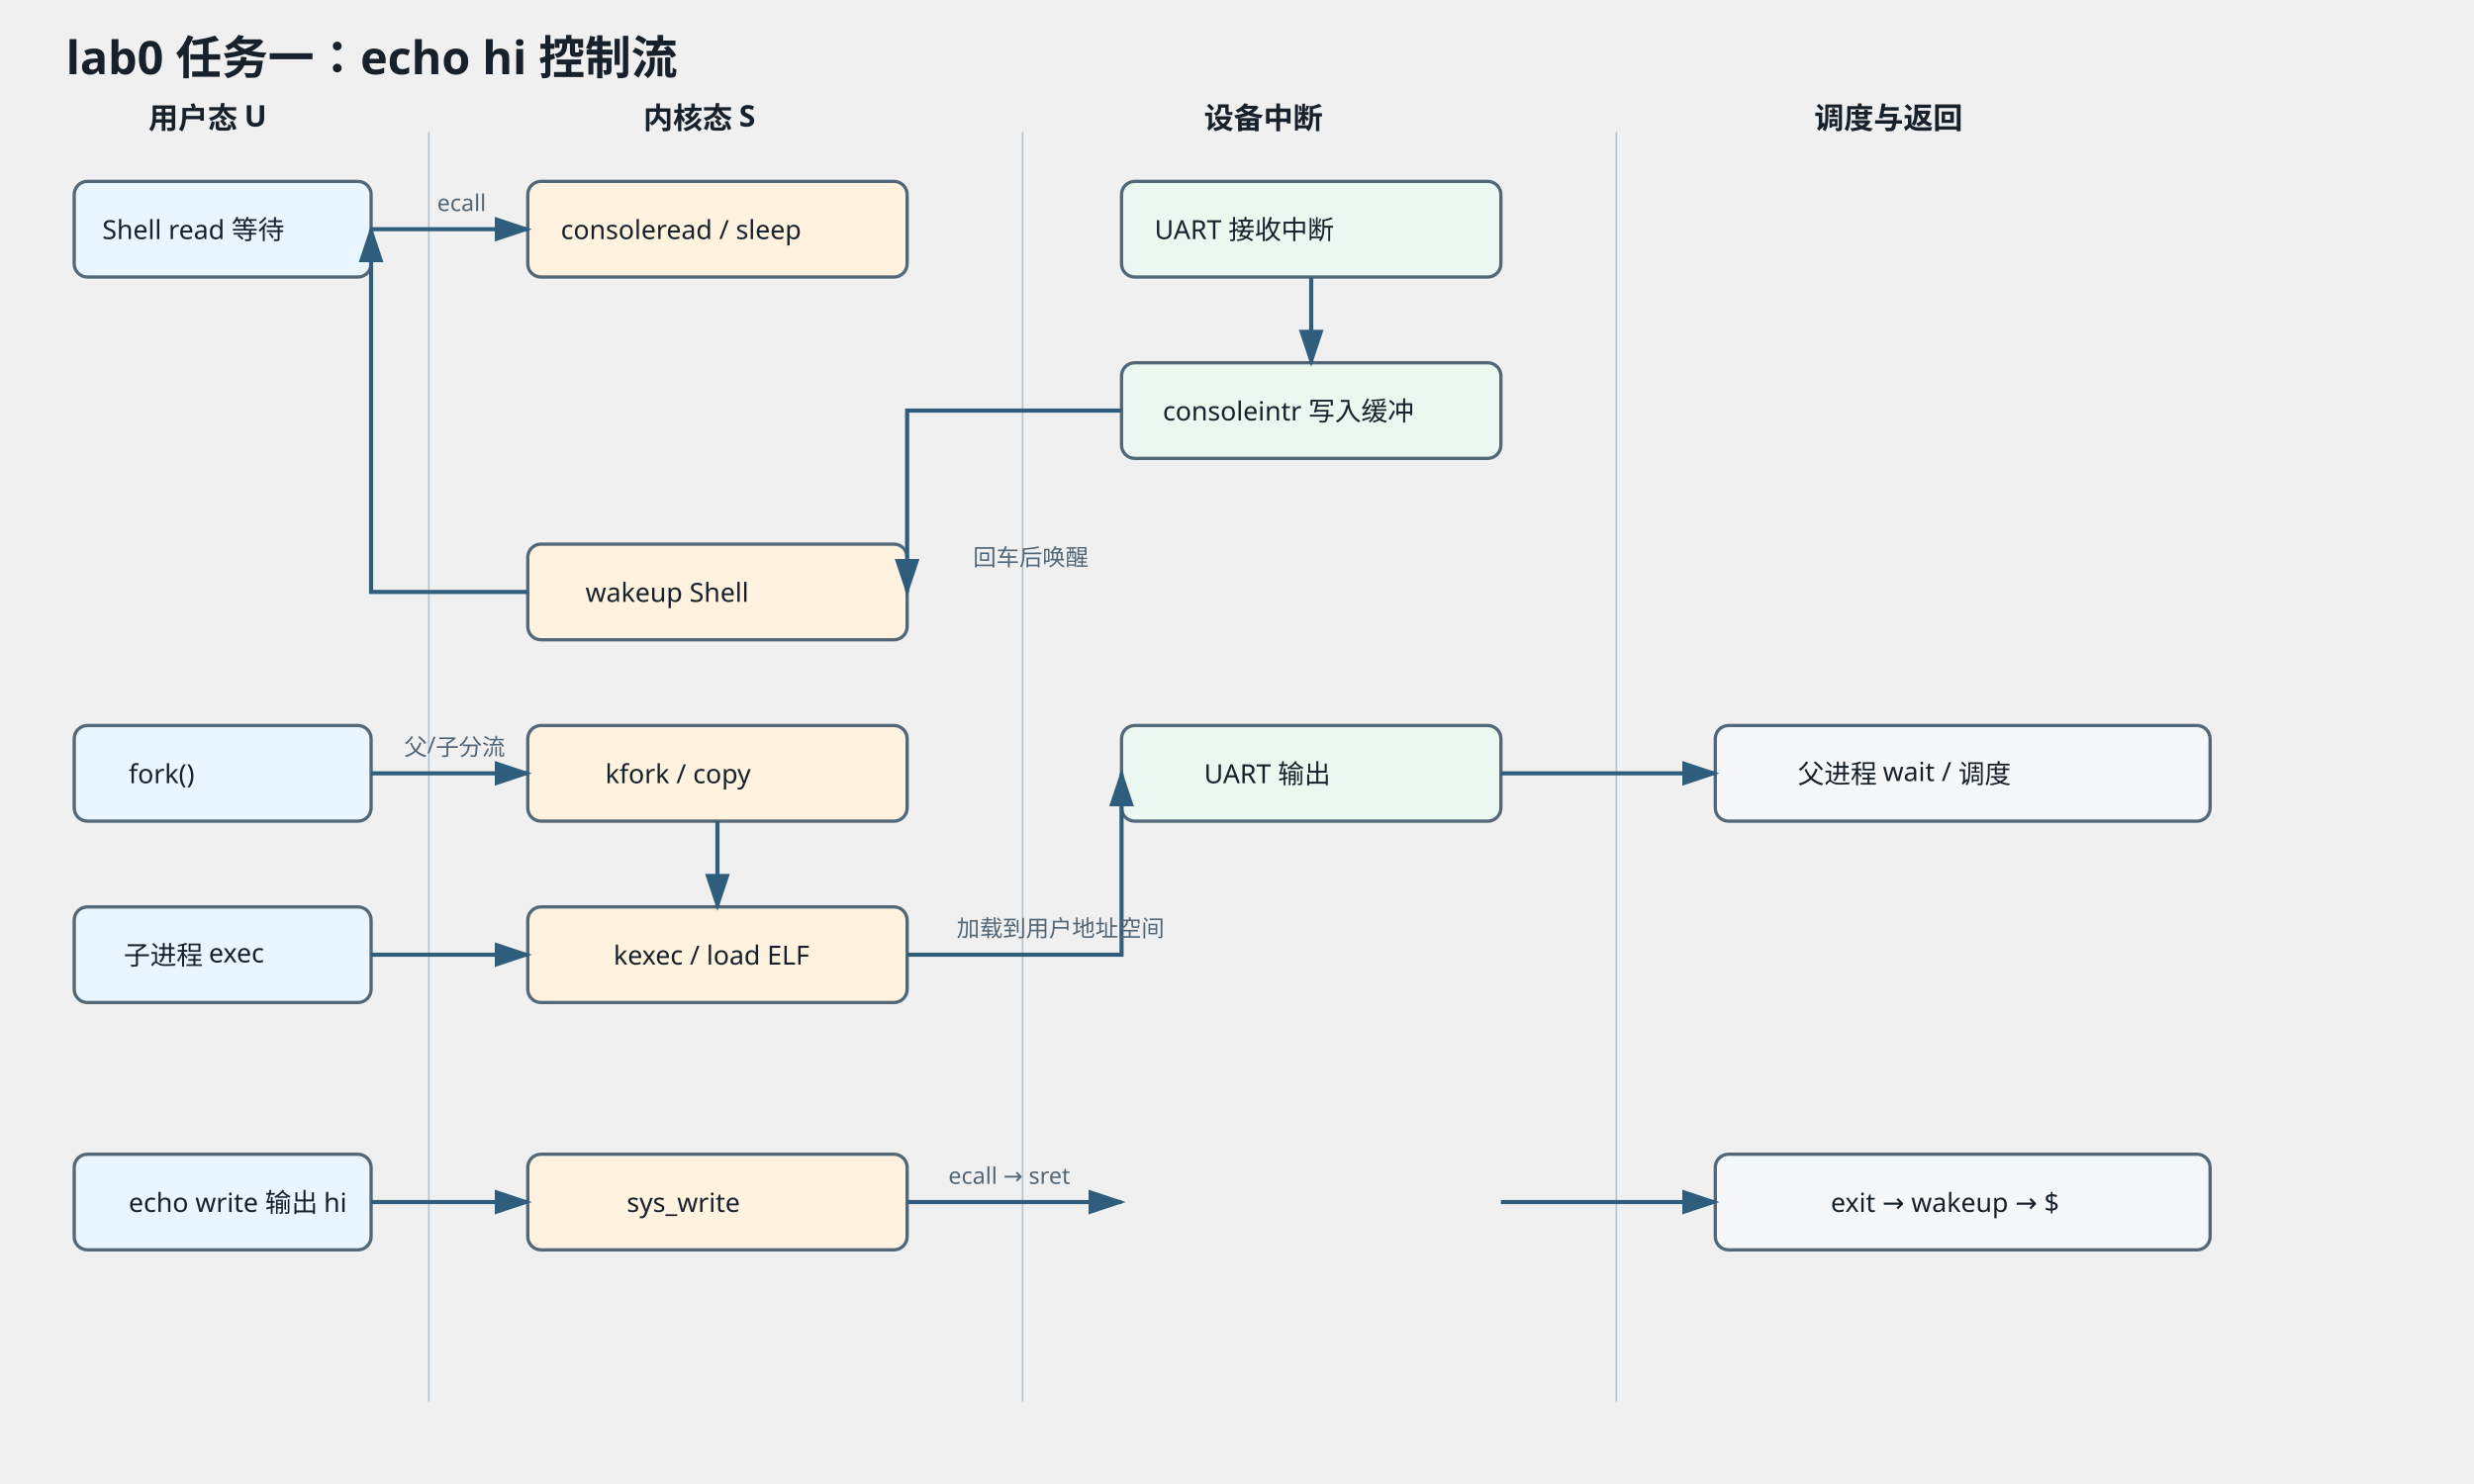
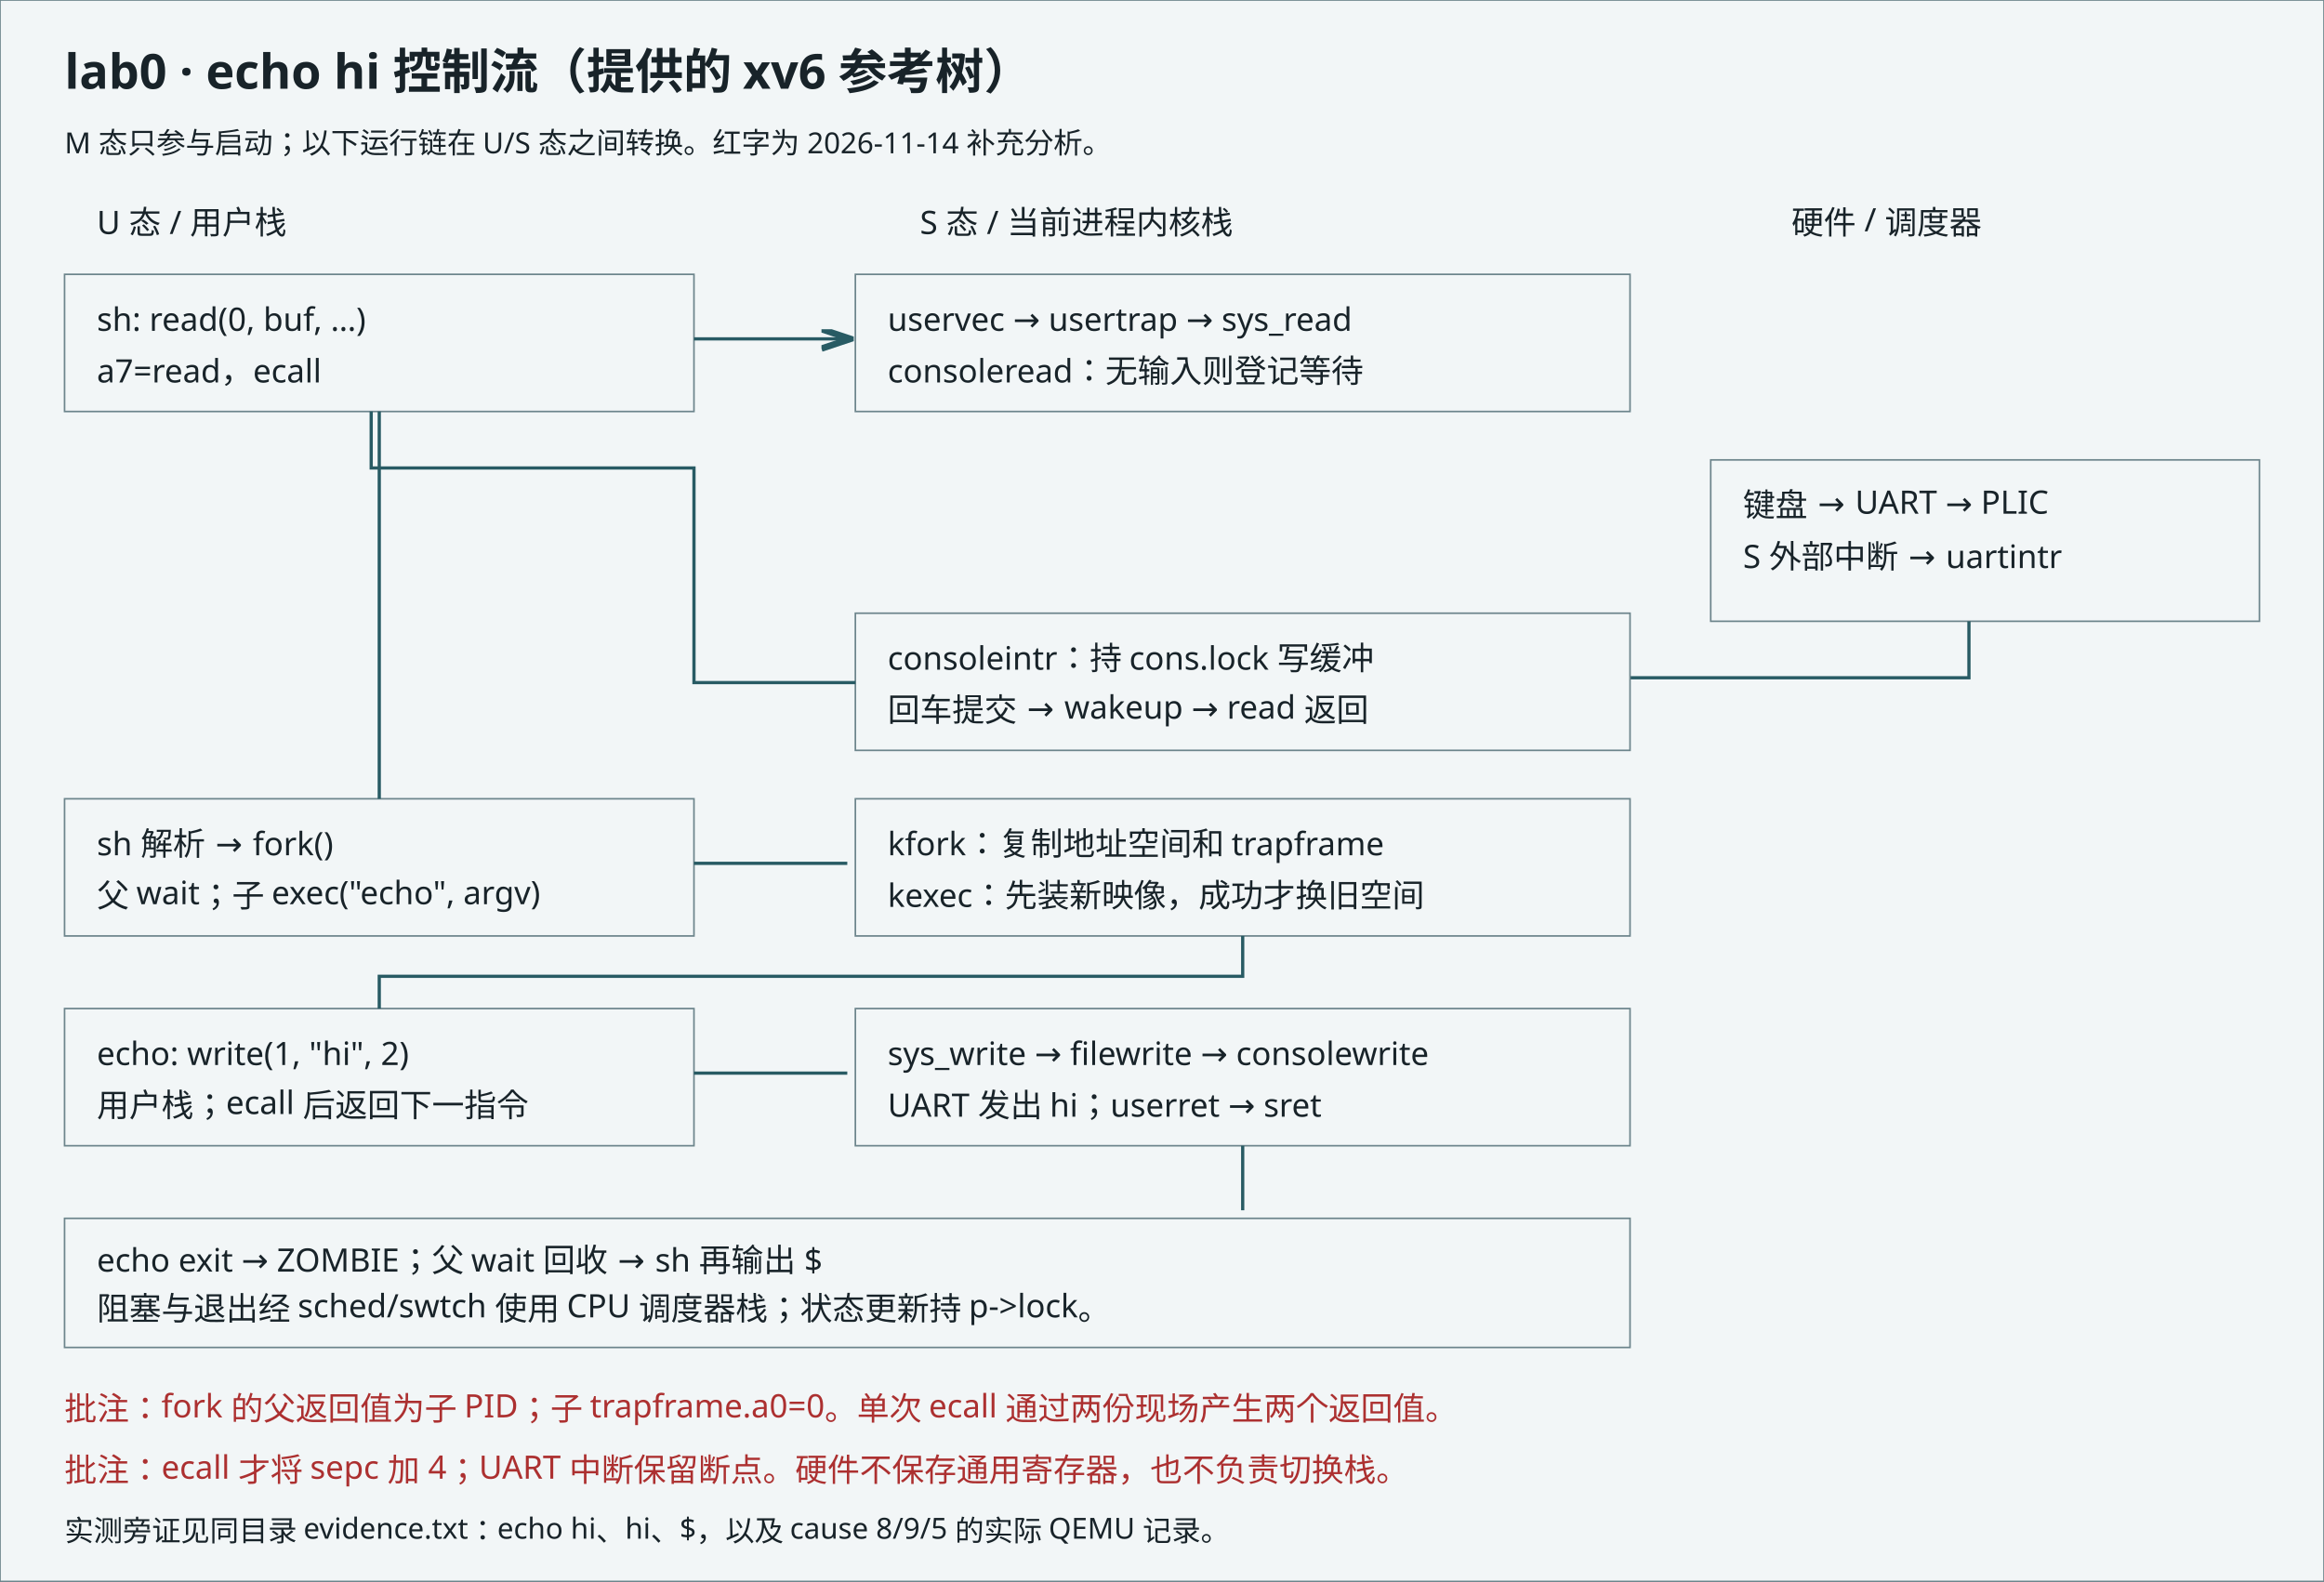
- <svg xmlns="http://www.w3.org/2000/svg" width="1500" height="900" viewBox="0 0 1500 900">
-   <style>
-     .title{font:700 28px sans-serif;fill:#17212b}.lane{font:700 18px sans-serif;fill:#17212b}.box{fill:#f5f8fb;stroke:#526777;stroke-width:2}.u{fill:#e9f5ff}.s{fill:#fff3df}.i{fill:#eaf8ef}.t{font:16px sans-serif;fill:#17212b}.small{font:14px sans-serif;fill:#526777}.arrow{stroke:#2f5d7c;stroke-width:2.5;fill:none;marker-end:url(#a)}
-   </style>
+ <svg xmlns="http://www.w3.org/2000/svg" width="1440" height="980" viewBox="0 0 1440 980">
+   <style>text{font:20px sans-serif;fill:#182329} .h{font-size:30px;font-weight:bold}.s{font-size:18px}.note{fill:#ac3030} rect{fill:#f2f6f7;stroke:#6d858c} path{fill:none;stroke:#285b64;stroke-width:2;marker-end:url(#a)}</style>
  <defs>
    <marker id="a" markerWidth="10" markerHeight="10" refX="8" refY="3" orient="auto">
-       <path d="M0,0 L9,3 L0,6 z" fill="#2f5d7c" />
+       <path d="M0 0L9 3L0 6" fill="#285b64" stroke="none" />
    </marker>
  </defs>
-   <text x="40" y="45" class="title">lab0 任务一：echo hi 控制流</text>
-   <line x1="260" y1="80" x2="260" y2="850" stroke="#b8c5ce" />
-   <line x1="620" y1="80" x2="620" y2="850" stroke="#b8c5ce" />
-   <line x1="980" y1="80" x2="980" y2="850" stroke="#b8c5ce" />
-   <text x="90" y="78" class="lane">用户态 U</text>
-   <text x="390" y="78" class="lane">内核态 S</text>
-   <text x="730" y="78" class="lane">设备中断</text>
-   <text x="1100" y="78" class="lane">调度与返回</text>
-   <rect x="45" y="110" width="180" height="58" rx="8" class="box u" />
-   <text x="62" y="145" class="t">Shell read 等待</text>
-   <rect x="320" y="110" width="230" height="58" rx="8" class="box s" />
-   <text x="340" y="145" class="t">consoleread / sleep</text>
-   <rect x="680" y="110" width="230" height="58" rx="8" class="box i" />
-   <text x="700" y="145" class="t">UART 接收中断</text>
-   <rect x="680" y="220" width="230" height="58" rx="8" class="box i" />
-   <text x="705" y="255" class="t">consoleintr 写入缓冲</text>
-   <rect x="320" y="330" width="230" height="58" rx="8" class="box s" />
-   <text x="355" y="365" class="t">wakeup Shell</text>
-   <rect x="45" y="440" width="180" height="58" rx="8" class="box u" />
-   <text x="78" y="475" class="t">fork()</text>
-   <rect x="320" y="440" width="230" height="58" rx="8" class="box s" />
-   <text x="367" y="475" class="t">kfork / copy</text>
-   <rect x="45" y="550" width="180" height="58" rx="8" class="box u" />
-   <text x="75" y="585" class="t">子进程 exec</text>
-   <rect x="320" y="550" width="230" height="58" rx="8" class="box s" />
-   <text x="372" y="585" class="t">kexec / load ELF</text>
-   <rect x="680" y="440" width="230" height="58" rx="8" class="box i" />
-   <text x="730" y="475" class="t">UART 输出</text>
-   <rect x="1040" y="440" width="300" height="58" rx="8" class="box" />
-   <text x="1090" y="475" class="t">父进程 wait / 调度</text>
-   <rect x="45" y="700" width="180" height="58" rx="8" class="box u" />
-   <text x="78" y="735" class="t">echo write 输出 hi</text>
-   <rect x="320" y="700" width="230" height="58" rx="8" class="box s" />
-   <text x="380" y="735" class="t">sys_write</text>
-   <rect x="1040" y="700" width="300" height="58" rx="8" class="box" />
-   <text x="1110" y="735" class="t">exit → wakeup → $ </text>
-   <path d="M225 139 H320" class="arrow" />
-   <path d="M795 168 V220" class="arrow" />
-   <path d="M680 249 H550 V359" class="arrow" />
-   <path d="M320 359 H225 V139" class="arrow" />
-   <path d="M225 469 H320" class="arrow" />
-   <path d="M435 498 V550" class="arrow" />
-   <path d="M225 579 H320" class="arrow" />
-   <path d="M550 579 H680 V469" class="arrow" />
-   <path d="M225 729 H320" class="arrow" />
-   <path d="M550 729 H680" class="arrow" />
-   <path d="M910 469 H1040" class="arrow" />
-   <path d="M910 729 H1040" class="arrow" />
-   <text x="265" y="128" class="small">ecall</text>
-   <text x="590" y="343" class="small">回车后唤醒</text>
-   <text x="245" y="458" class="small">父/子分流</text>
-   <text x="580" y="568" class="small">加载到用户地址空间</text>
-   <text x="575" y="718" class="small">ecall → sret</text>
+   <rect width="1440" height="980" fill="white" />
+   <text x="40" y="55" class="h">lab0 · echo hi 控制流（提供的 xv6 参考树）</text>
+   <text x="40" y="95" class="s">M 态只参与启动；以下运行链在 U/S 态之间转换。红字为 2026-11-14 补充分析。</text>
+   <text x="60" y="145">U 态 / 用户栈</text>
+   <text x="570" y="145">S 态 / 当前进程内核栈</text>
+   <text x="1110" y="145">硬件 / 调度器</text>
+   <rect x="40" y="170" width="390" height="85" />
+   <text x="60" y="205">sh: read(0, buf, …)</text>
+   <text x="60" y="237">a7=read，ecall</text>
+   <rect x="530" y="170" width="480" height="85" />
+   <text x="550" y="205">uservec → usertrap → sys_read</text>
+   <text x="550" y="237">consoleread：无输入则登记等待</text>
+   <path d="M430 210H525" />
+   <rect x="1060" y="285" width="340" height="100" />
+   <text x="1080" y="320">键盘 → UART → PLIC</text>
+   <text x="1080" y="352">S 外部中断 → uartintr</text>
+   <path d="M1220 385V420H1010" />
+   <rect x="530" y="380" width="480" height="85" />
+   <text x="550" y="415">consoleintr：持 cons.lock 写缓冲</text>
+   <text x="550" y="447">回车提交 → wakeup → read 返回</text>
+   <path d="M530 423H430V290H230V255" />
+   <rect x="40" y="495" width="390" height="85" />
+   <text x="60" y="530">sh 解析 → fork()</text>
+   <text x="60" y="562">父 wait；子 exec("echo", argv)</text>
+   <path d="M235 255V495" />
+   <rect x="530" y="495" width="480" height="85" />
+   <text x="550" y="530">kfork：复制地址空间和 trapframe</text>
+   <text x="550" y="562">kexec：先装新映像，成功才换旧空间</text>
+   <path d="M430 535H525" />
+   <rect x="40" y="625" width="390" height="85" />
+   <text x="60" y="660">echo: write(1, "hi", 2)</text>
+   <text x="60" y="692">用户栈；ecall 后返回下一指令</text>
+   <path d="M770 580V605H235V625" />
+   <rect x="530" y="625" width="480" height="85" />
+   <text x="550" y="660">sys_write → filewrite → consolewrite</text>
+   <text x="550" y="692">UART 发出 hi；userret → sret</text>
+   <path d="M430 665H525" />
+   <rect x="40" y="755" width="970" height="80" />
+   <text x="60" y="788">echo exit → ZOMBIE；父 wait 回收 → sh 再输出 $</text>
+   <text x="60" y="818">阻塞与退出经 sched/swtch 使用 CPU 调度器栈；状态更新持 p-&gt;lock。</text>
+   <path d="M770 710V750" />
+   <text x="40" y="880" class="note">批注：fork 的父返回值为子 PID；子 trapframe.a0=0。单次 ecall 通过两份现场产生两个返回值。</text>
+   <text x="40" y="918" class="note">批注：ecall 才将 sepc 加 4；UART 中断保留断点。硬件不保存通用寄存器，也不负责切换栈。</text>
+   <text x="40" y="955" class="s">实测旁证见同目录 evidence.txt：echo hi、hi、$，以及 cause 8/9/5 的实际 QEMU 记录。</text>
</svg>
